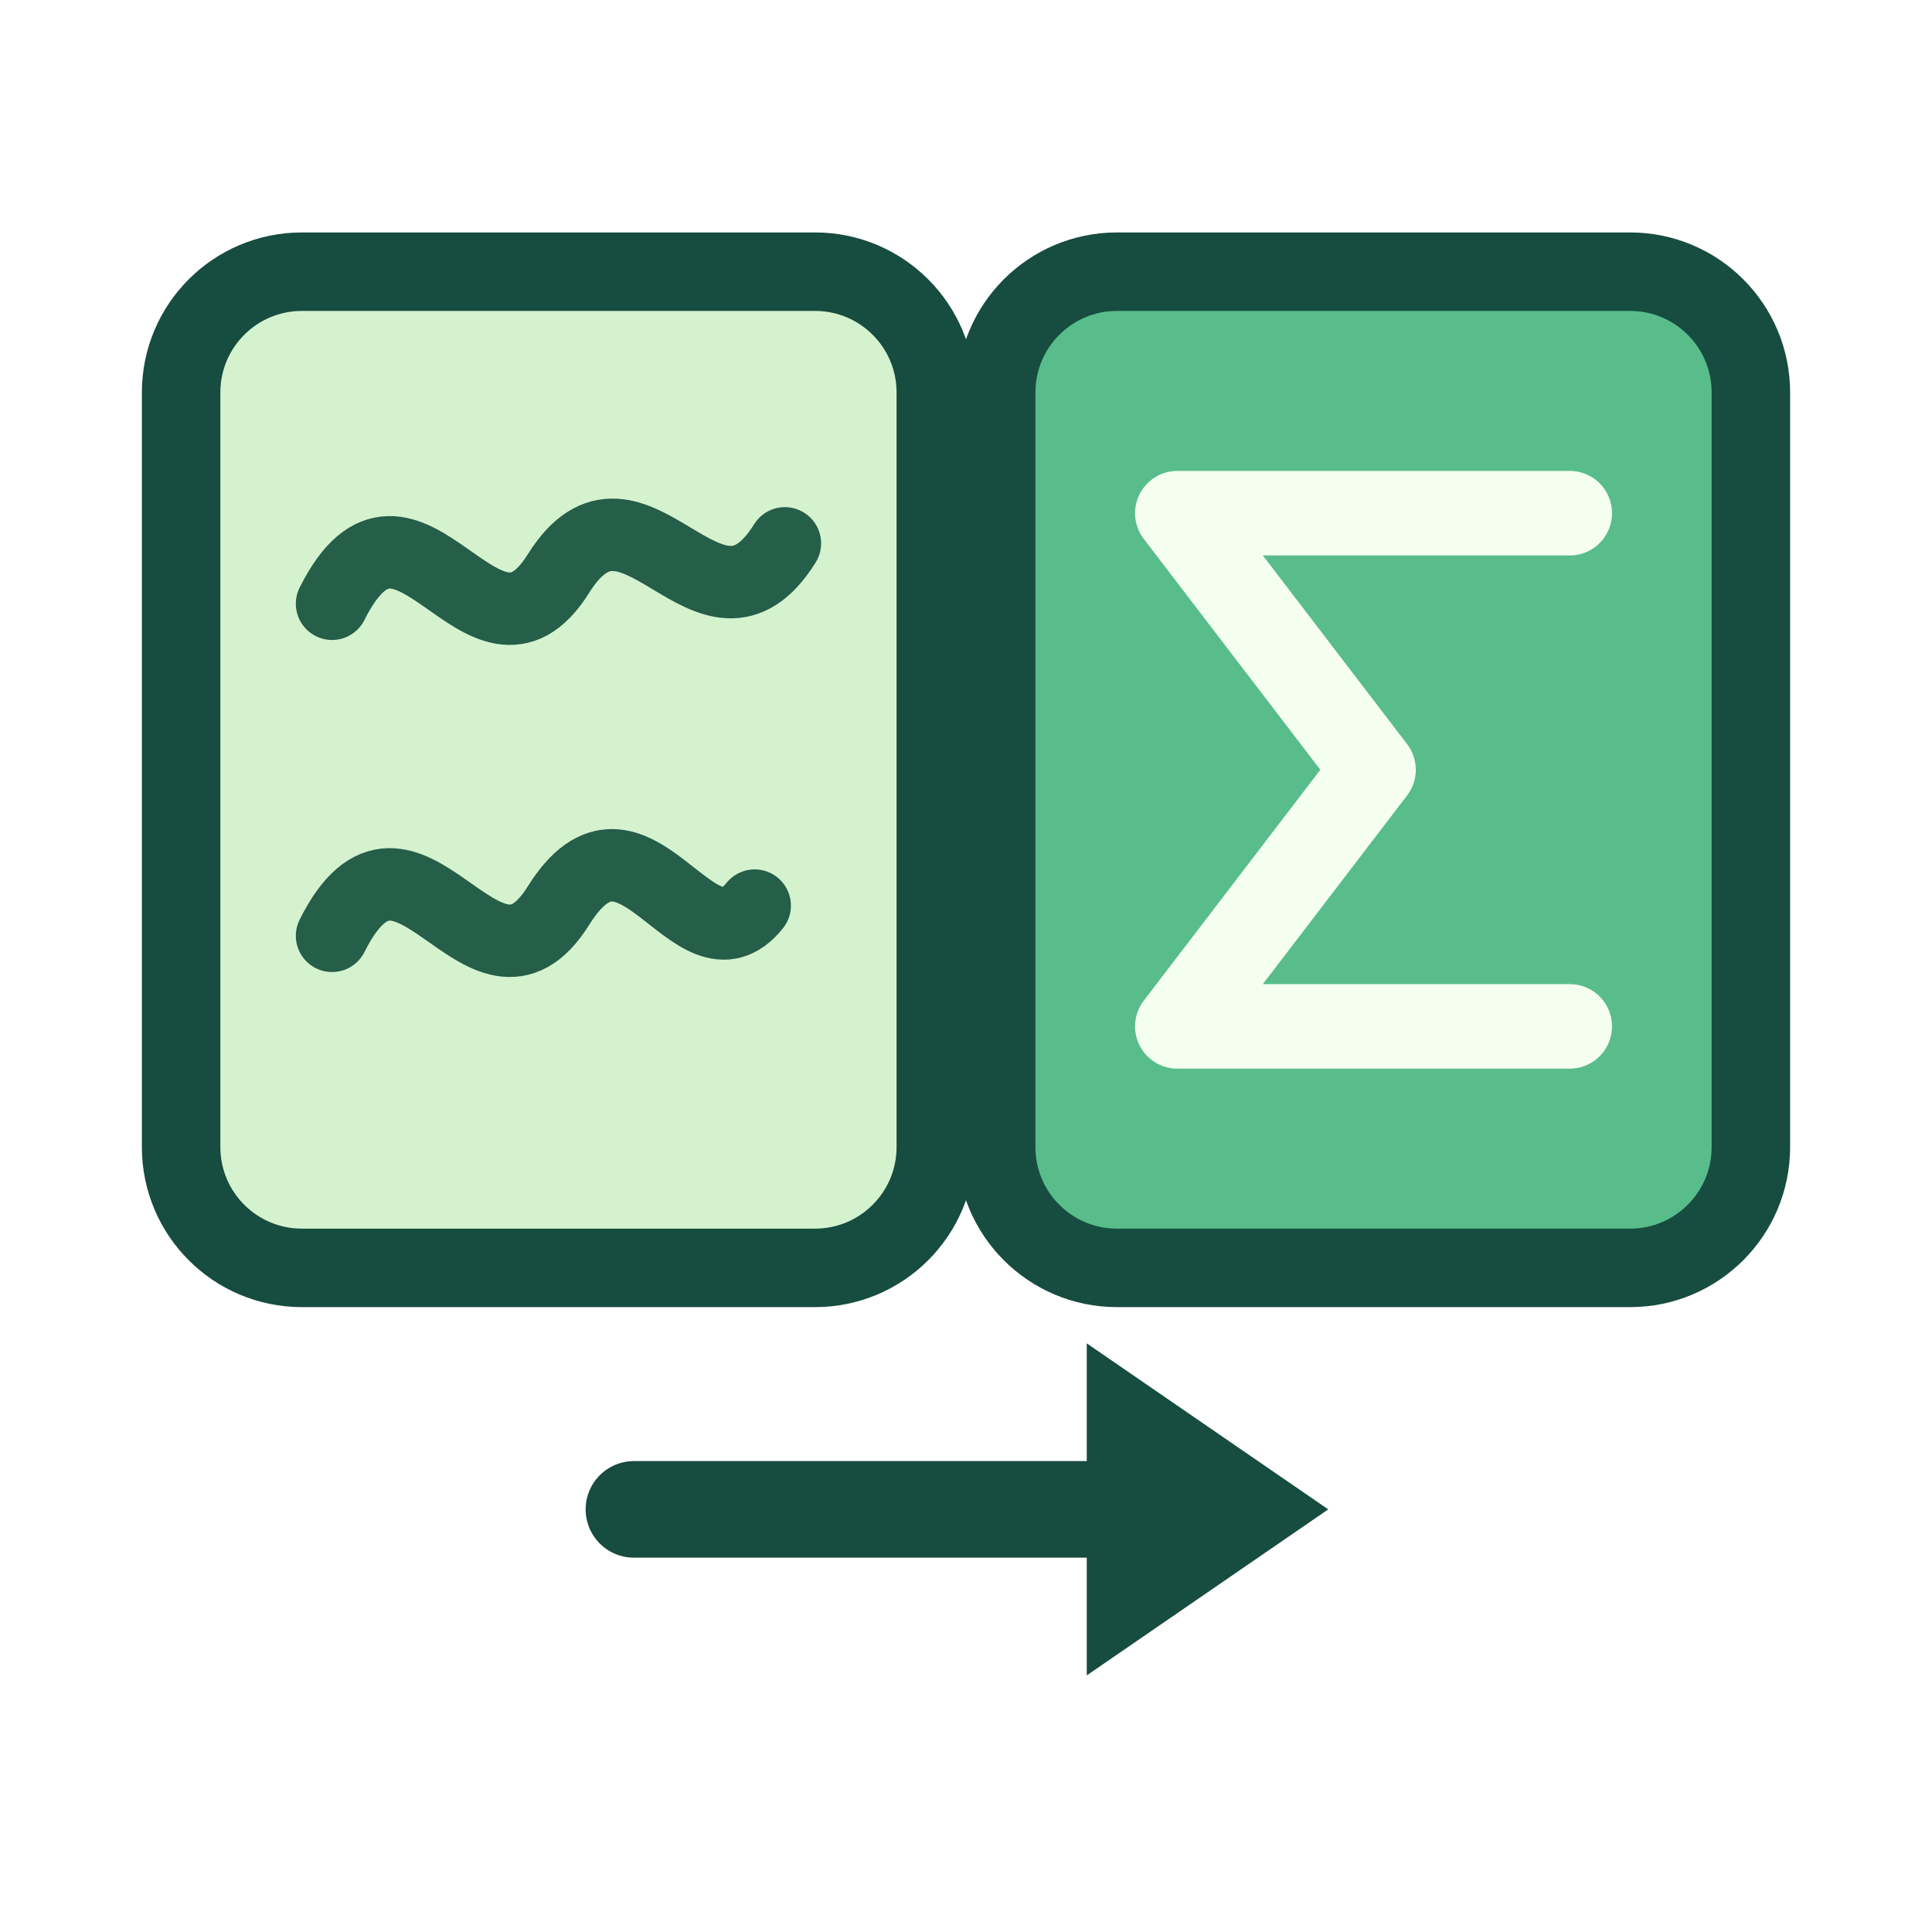
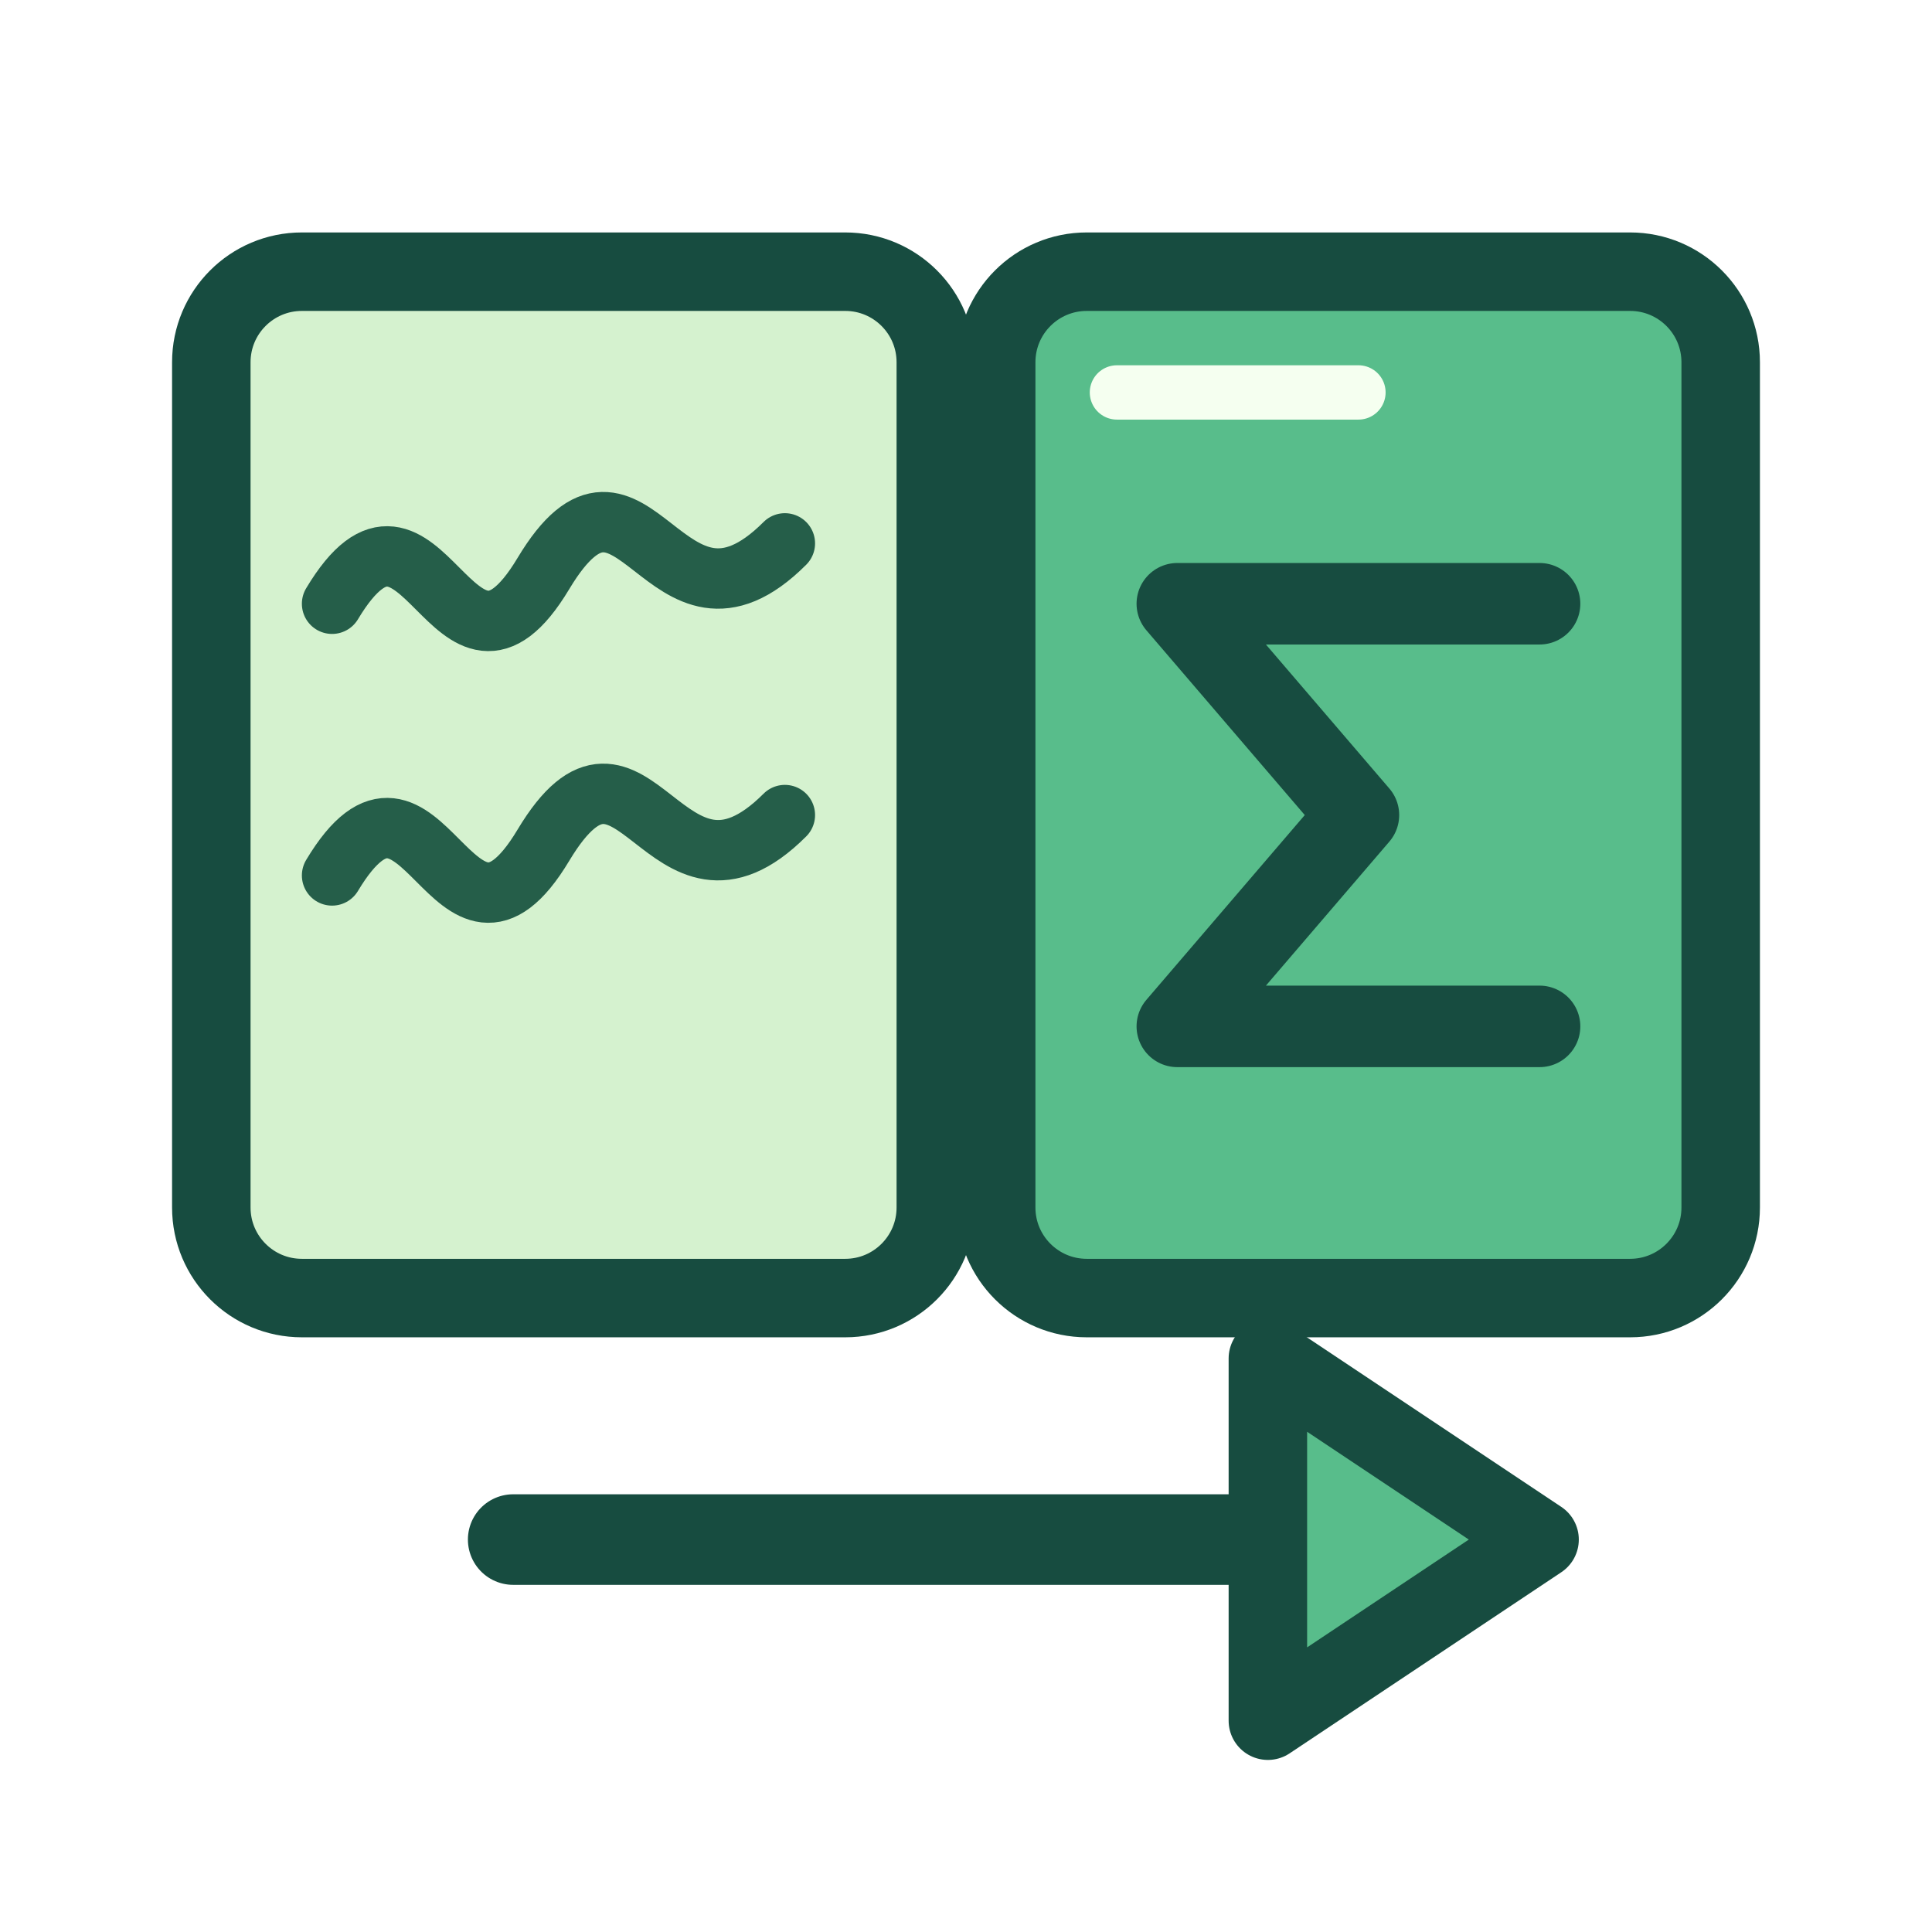
<svg xmlns="http://www.w3.org/2000/svg" width="64" height="64" viewBox="0 0 64 64">
  <g stroke-linecap="round" stroke-linejoin="round">
-     <rect x="6" y="9" width="25" height="33" rx="4" fill="#d5f2cf" stroke="#174c40" stroke-width="2.6" />
-     <path d="M11 20c2.5-5 5 3 7.5-1s5 3 7.5-1" fill="none" stroke="#255e49" stroke-width="2.4" />
-     <path d="M11 31c2.5-5 5 3 7.5-1s4.5 2.5 6.5 0" fill="none" stroke="#255e49" stroke-width="2.4" />
-     <rect x="33" y="9" width="25" height="33" rx="4" fill="#58bd8b" stroke="#174c40" stroke-width="2.6" />
-     <path d="M52 17H39l6.5 8.5L39 34h13" fill="none" stroke="#f5fff0" stroke-width="2.8" />
-     <path d="M21 50h16" fill="none" stroke="#174c40" stroke-width="3.2" />
-     <path d="M44 50 36 44.5v11Z" fill="#174c40" stroke="none" stroke-width="2.6" />
+     <rect x="7" y="9" width="24" height="34" rx="3" fill="#d5f2cf" stroke="#174c40" stroke-width="2.6" />
+     <path d="M11 20c3-5 4 4 7-1s4 3 8-1M11 29c3-5 4 4 7-1s4 3 8-1" fill="none" stroke="#255e49" stroke-width="2" />
+     <rect x="33" y="9" width="24" height="34" rx="3" fill="#58bd8b" stroke="#174c40" stroke-width="2.6" />
+     <path d="M37 13h8" fill="none" stroke="#f5fff0" stroke-width="1.8" />
+     <path d="M51 20H39l6 7-6 7h12" fill="none" stroke="#174c40" stroke-width="2.7" />
+     <path d="M17 51h25" fill="none" stroke="#174c40" stroke-width="3" />
+     <path d="M51 51l-9-6v12Z" fill="#58bd8b" stroke="#174c40" stroke-width="2.6" />
  </g>
</svg>
